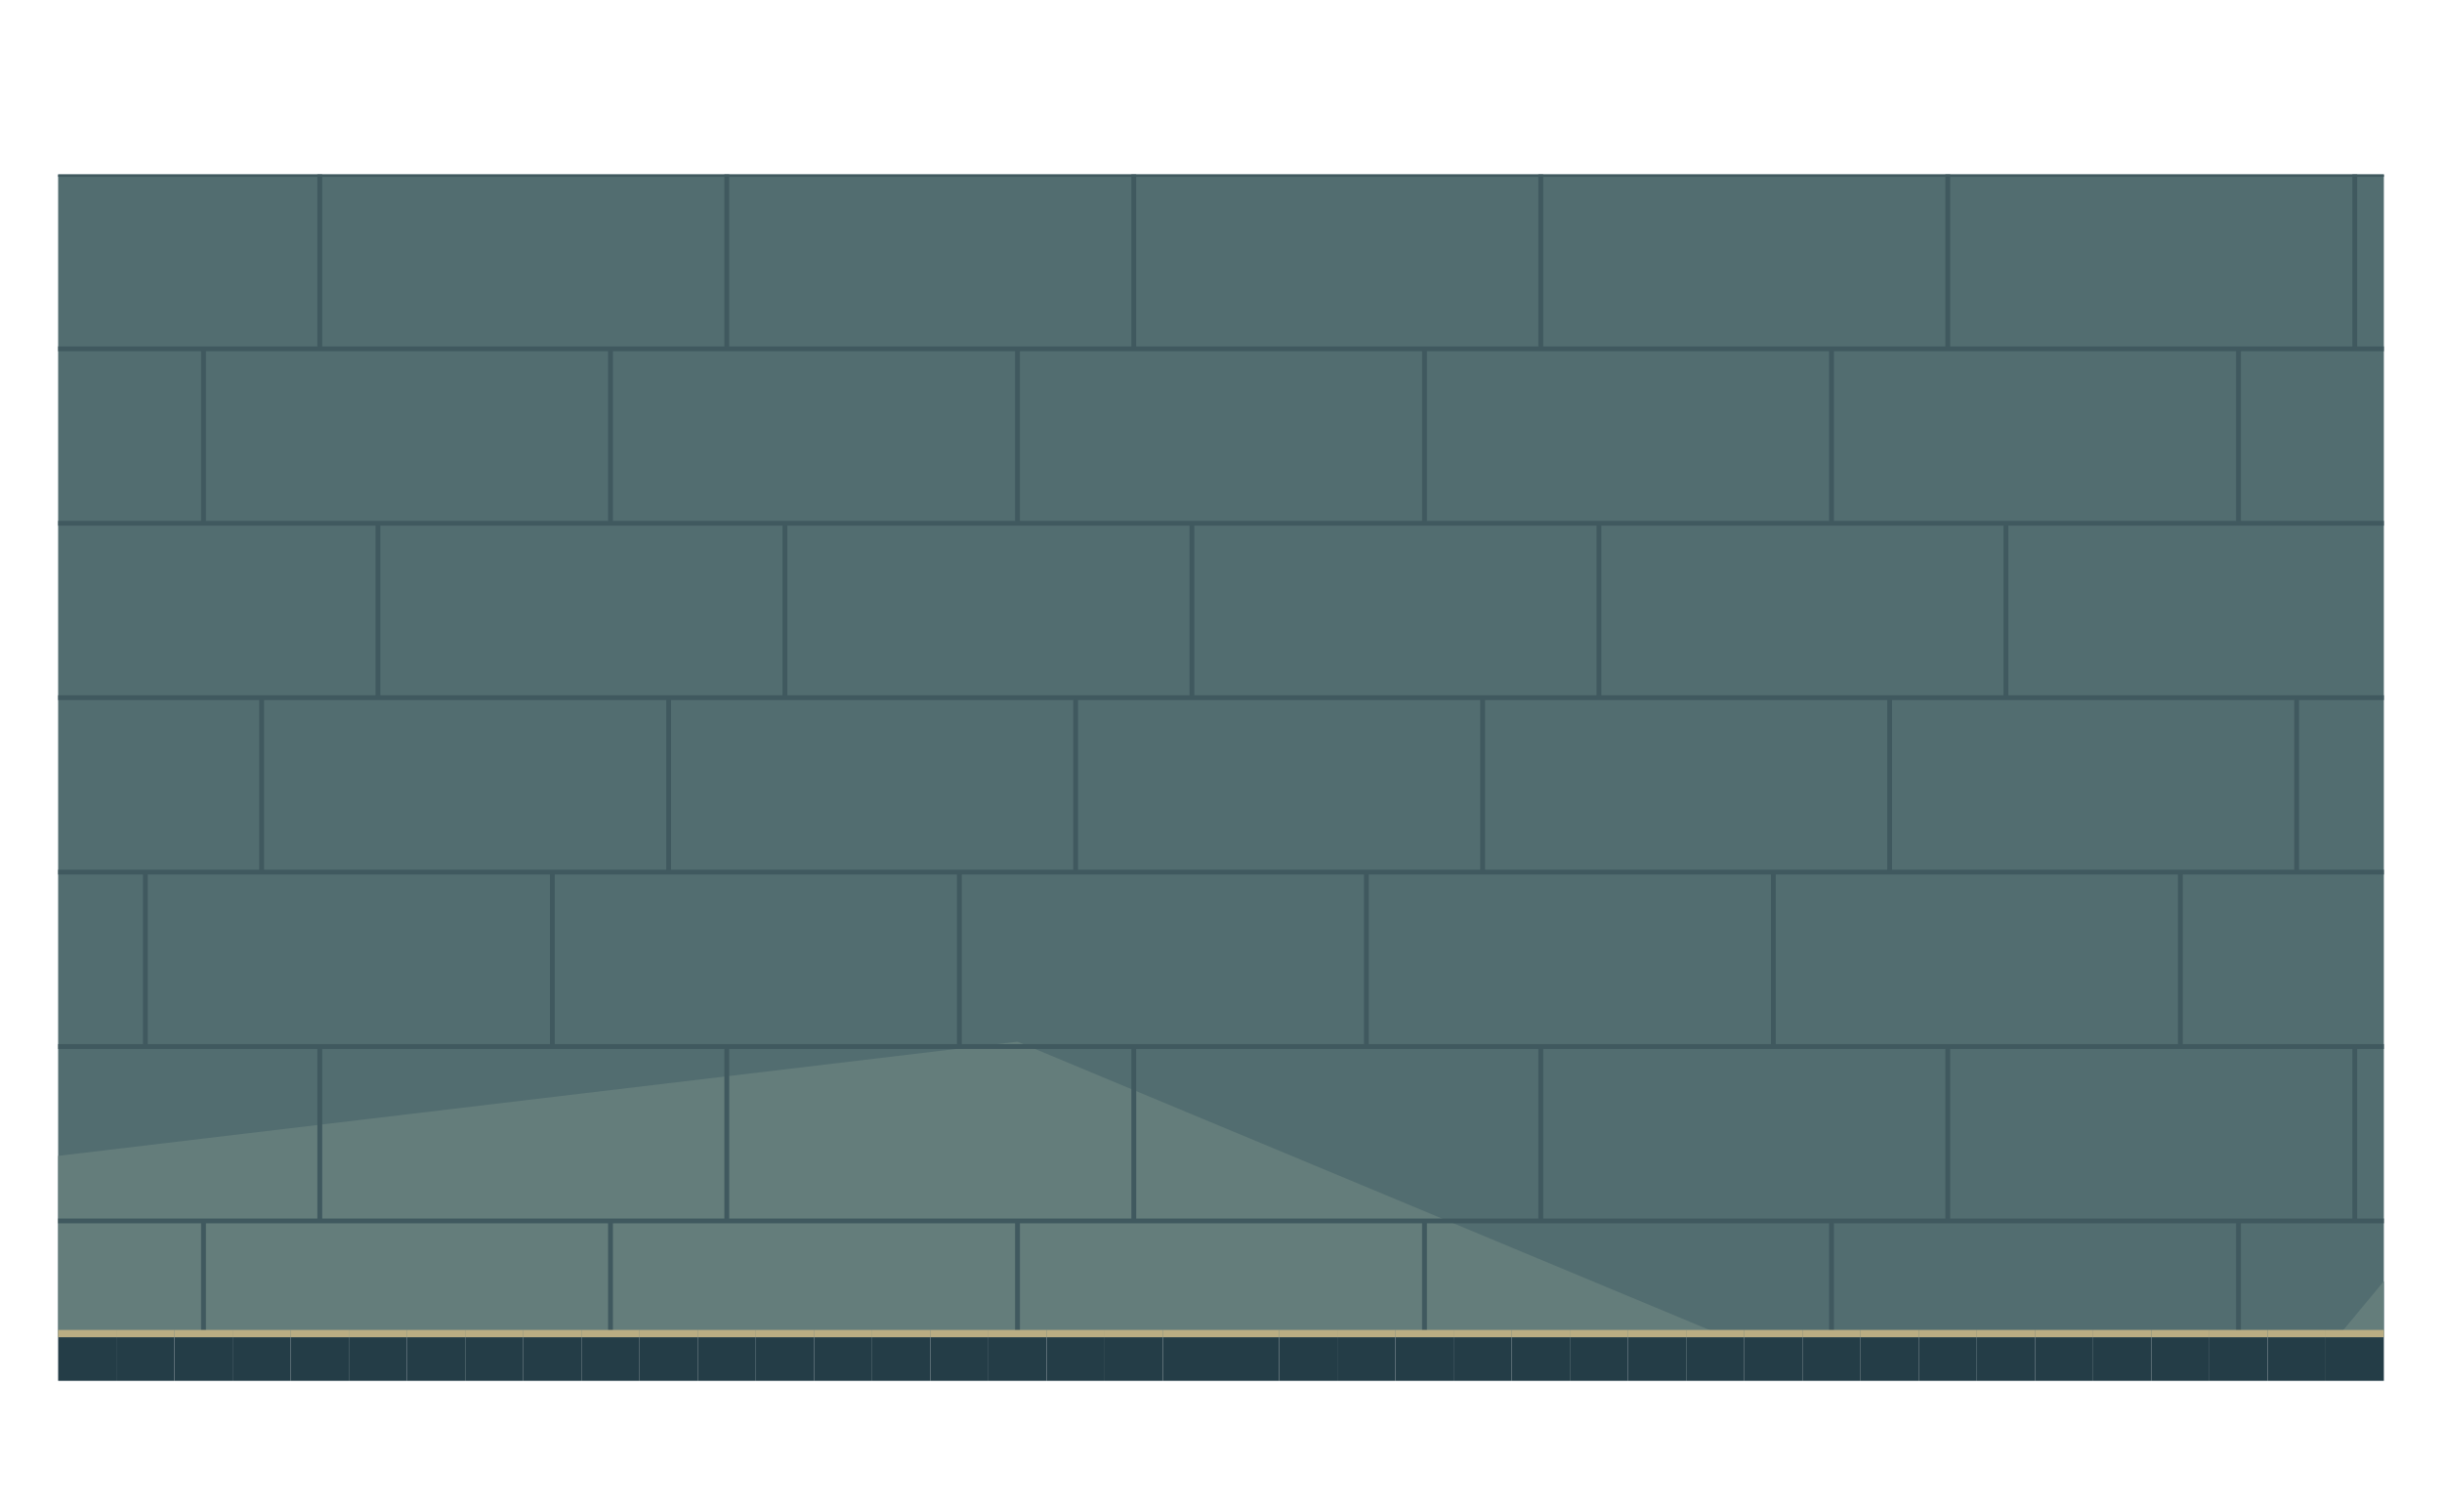
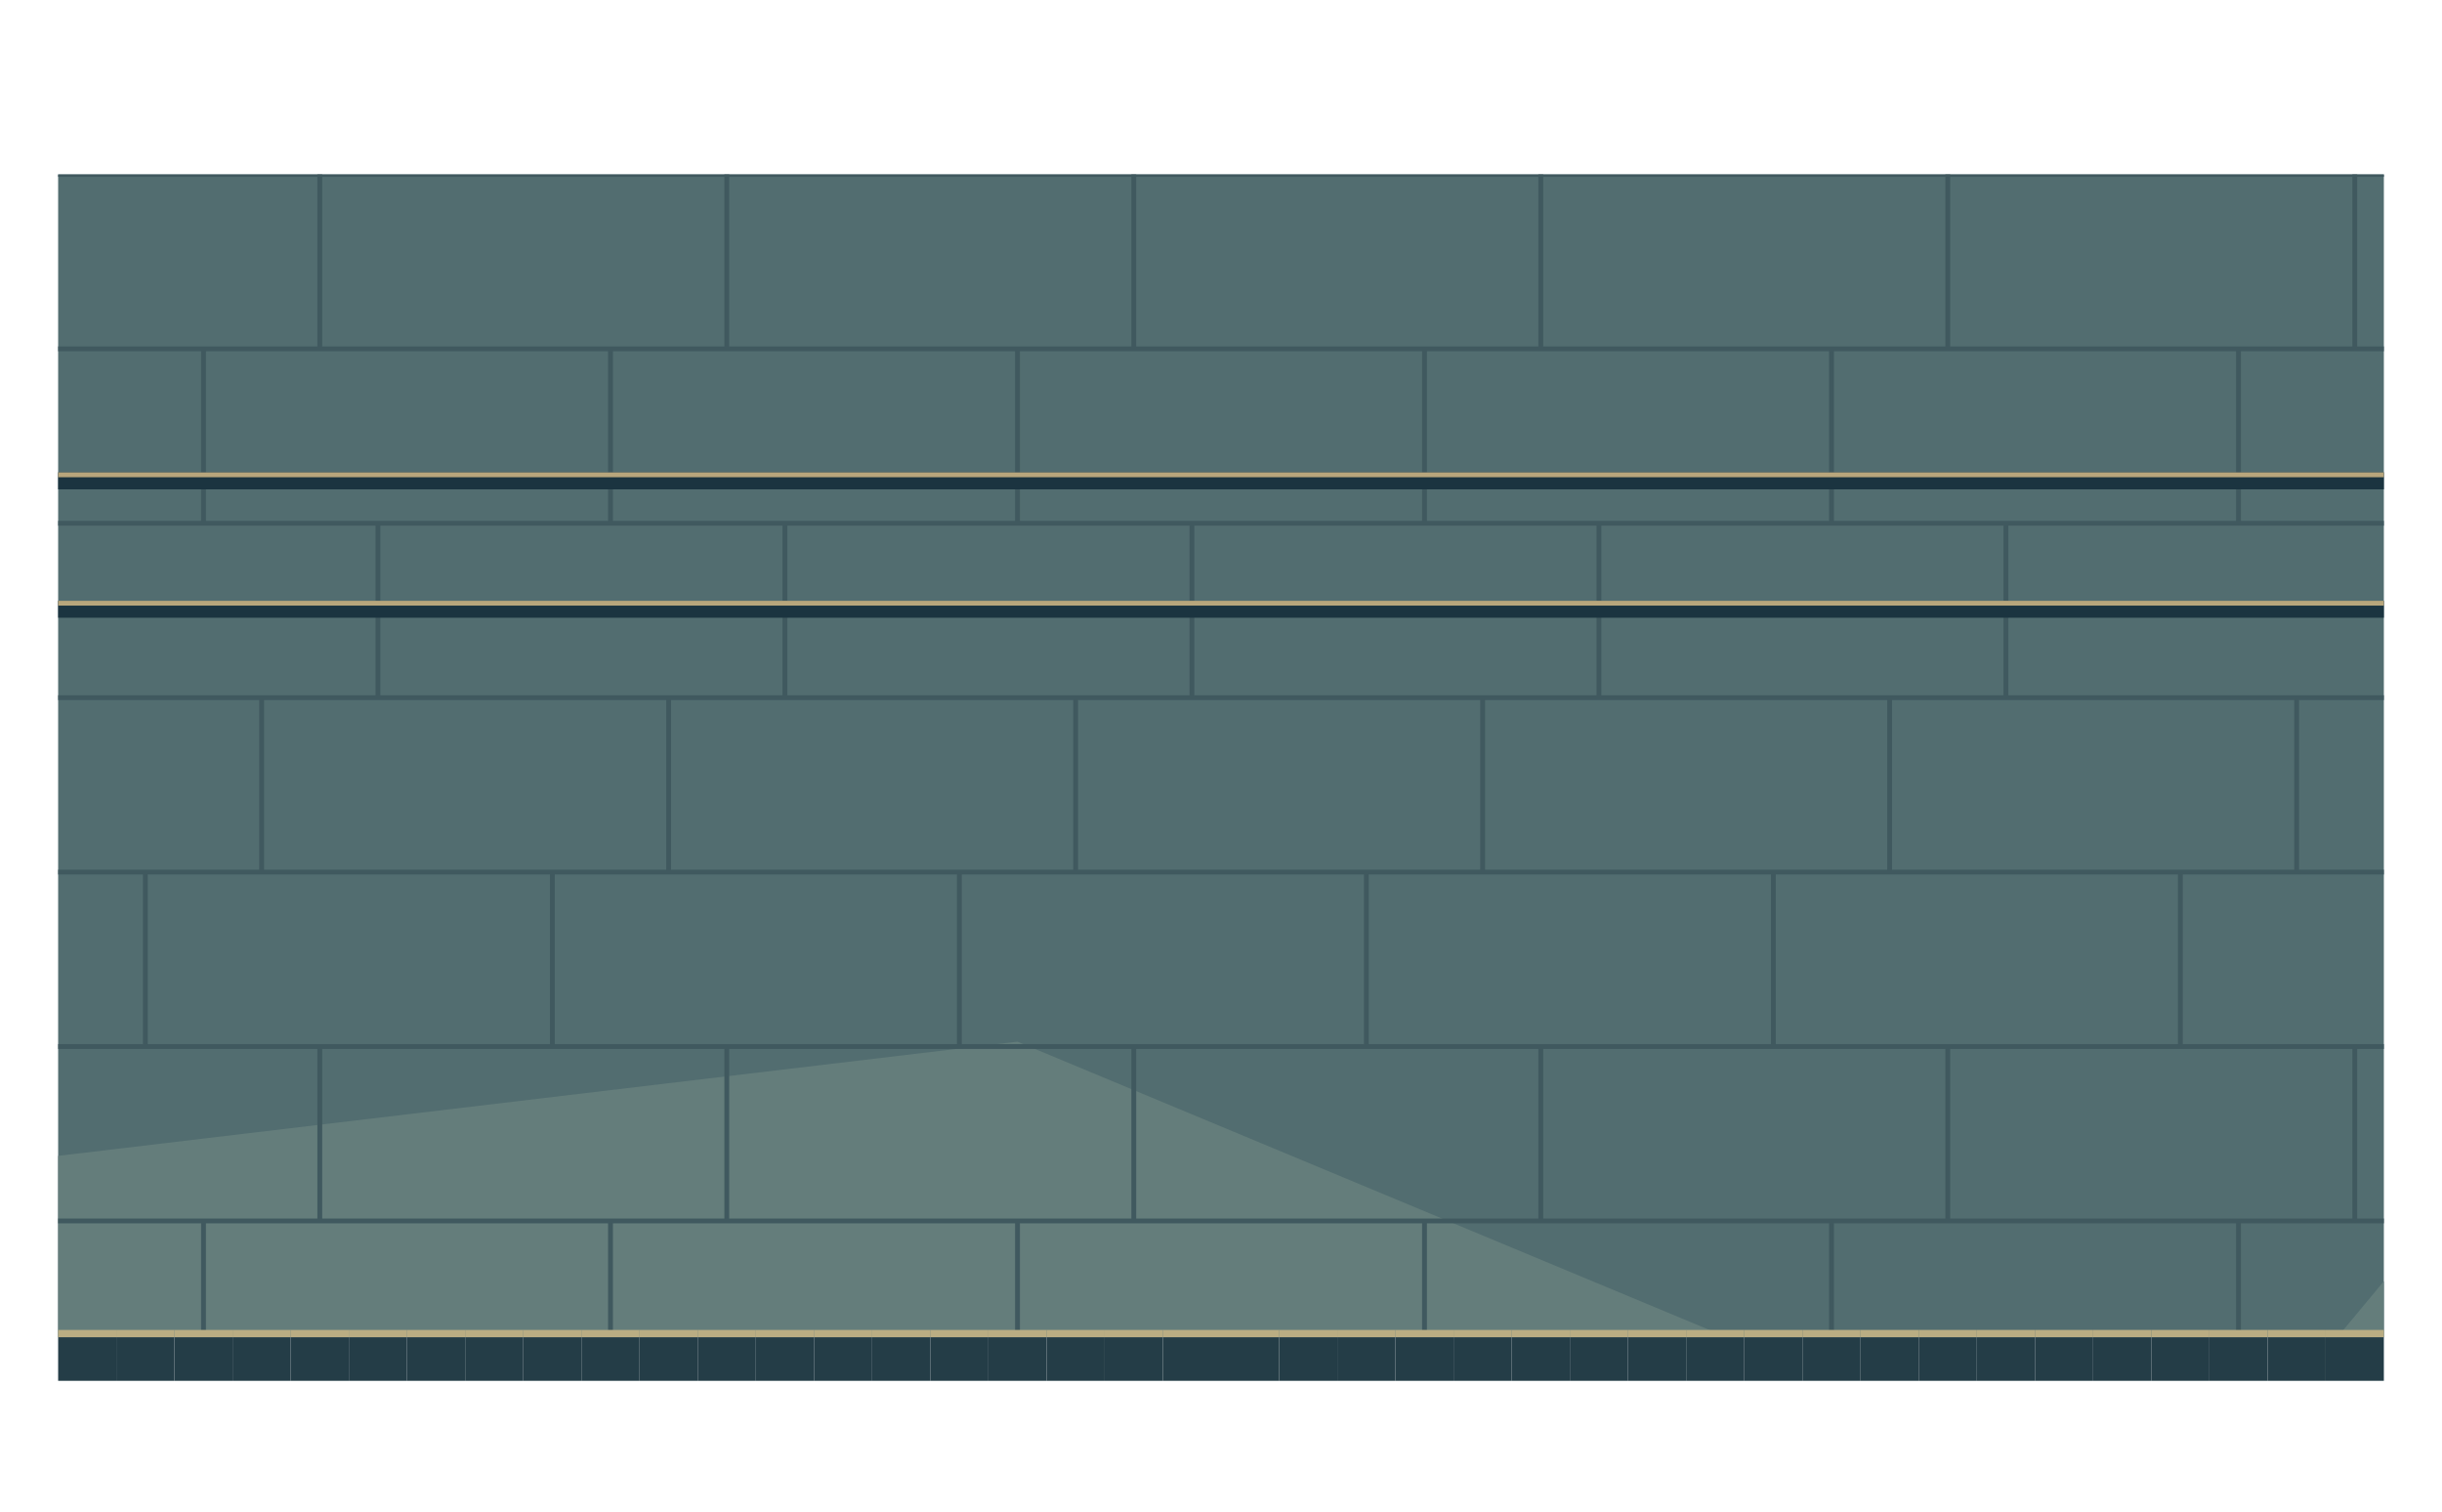
<svg xmlns="http://www.w3.org/2000/svg" width="1008" height="624" viewBox="0 0 1008 624">
  <defs>
    <clipPath id="floor">
      <path d="M24 72h24v24h-24Z M24 96h24v24h-24Z M24 120h24v24h-24Z M24 144h24v24h-24Z M24 168h24v24h-24Z M24 192h24v24h-24Z M24 216h24v24h-24Z M24 240h24v24h-24Z M24 264h24v24h-24Z M24 288h24v24h-24Z M24 312h24v24h-24Z M24 336h24v24h-24Z M24 360h24v24h-24Z M24 384h24v24h-24Z M24 408h24v24h-24Z M24 432h24v24h-24Z M24 456h24v24h-24Z M24 480h24v24h-24Z M24 504h24v24h-24Z M24 528h24v24h-24Z M48 72h24v24h-24Z M48 96h24v24h-24Z M48 120h24v24h-24Z M48 144h24v24h-24Z M48 168h24v24h-24Z M48 192h24v24h-24Z M48 216h24v24h-24Z M48 240h24v24h-24Z M48 264h24v24h-24Z M48 288h24v24h-24Z M48 312h24v24h-24Z M48 336h24v24h-24Z M48 360h24v24h-24Z M48 384h24v24h-24Z M48 408h24v24h-24Z M48 432h24v24h-24Z M48 456h24v24h-24Z M48 480h24v24h-24Z M48 504h24v24h-24Z M48 528h24v24h-24Z M72 72h24v24h-24Z M72 96h24v24h-24Z M72 120h24v24h-24Z M72 144h24v24h-24Z M72 168h24v24h-24Z M72 192h24v24h-24Z M72 216h24v24h-24Z M72 240h24v24h-24Z M72 264h24v24h-24Z M72 288h24v24h-24Z M72 312h24v24h-24Z M72 336h24v24h-24Z M72 360h24v24h-24Z M72 384h24v24h-24Z M72 408h24v24h-24Z M72 432h24v24h-24Z M72 456h24v24h-24Z M72 480h24v24h-24Z M72 504h24v24h-24Z M72 528h24v24h-24Z M96 72h24v24h-24Z M96 96h24v24h-24Z M96 120h24v24h-24Z M96 144h24v24h-24Z M96 168h24v24h-24Z M96 192h24v24h-24Z M96 216h24v24h-24Z M96 240h24v24h-24Z M96 264h24v24h-24Z M96 288h24v24h-24Z M96 312h24v24h-24Z M96 336h24v24h-24Z M96 360h24v24h-24Z M96 384h24v24h-24Z M96 408h24v24h-24Z M96 432h24v24h-24Z M96 456h24v24h-24Z M96 480h24v24h-24Z M96 504h24v24h-24Z M96 528h24v24h-24Z M120 72h24v24h-24Z M120 96h24v24h-24Z M120 120h24v24h-24Z M120 144h24v24h-24Z M120 168h24v24h-24Z M120 192h24v24h-24Z M120 216h24v24h-24Z M120 240h24v24h-24Z M120 264h24v24h-24Z M120 288h24v24h-24Z M120 312h24v24h-24Z M120 336h24v24h-24Z M120 360h24v24h-24Z M120 384h24v24h-24Z M120 408h24v24h-24Z M120 432h24v24h-24Z M120 456h24v24h-24Z M120 480h24v24h-24Z M120 504h24v24h-24Z M120 528h24v24h-24Z M144 72h24v24h-24Z M144 96h24v24h-24Z M144 120h24v24h-24Z M144 144h24v24h-24Z M144 168h24v24h-24Z M144 192h24v24h-24Z M144 216h24v24h-24Z M144 240h24v24h-24Z M144 264h24v24h-24Z M144 288h24v24h-24Z M144 312h24v24h-24Z M144 336h24v24h-24Z M144 360h24v24h-24Z M144 384h24v24h-24Z M144 408h24v24h-24Z M144 432h24v24h-24Z M144 456h24v24h-24Z M144 480h24v24h-24Z M144 504h24v24h-24Z M144 528h24v24h-24Z M168 72h24v24h-24Z M168 96h24v24h-24Z M168 120h24v24h-24Z M168 144h24v24h-24Z M168 168h24v24h-24Z M168 192h24v24h-24Z M168 216h24v24h-24Z M168 240h24v24h-24Z M168 264h24v24h-24Z M168 288h24v24h-24Z M168 312h24v24h-24Z M168 336h24v24h-24Z M168 360h24v24h-24Z M168 384h24v24h-24Z M168 408h24v24h-24Z M168 432h24v24h-24Z M168 456h24v24h-24Z M168 480h24v24h-24Z M168 504h24v24h-24Z M168 528h24v24h-24Z M192 72h24v24h-24Z M192 96h24v24h-24Z M192 120h24v24h-24Z M192 144h24v24h-24Z M192 168h24v24h-24Z M192 192h24v24h-24Z M192 216h24v24h-24Z M192 240h24v24h-24Z M192 264h24v24h-24Z M192 288h24v24h-24Z M192 312h24v24h-24Z M192 336h24v24h-24Z M192 360h24v24h-24Z M192 384h24v24h-24Z M192 408h24v24h-24Z M192 432h24v24h-24Z M192 456h24v24h-24Z M192 480h24v24h-24Z M192 504h24v24h-24Z M192 528h24v24h-24Z M216 72h24v24h-24Z M216 96h24v24h-24Z M216 120h24v24h-24Z M216 144h24v24h-24Z M216 168h24v24h-24Z M216 192h24v24h-24Z M216 216h24v24h-24Z M216 240h24v24h-24Z M216 264h24v24h-24Z M216 288h24v24h-24Z M216 312h24v24h-24Z M216 336h24v24h-24Z M216 360h24v24h-24Z M216 384h24v24h-24Z M216 408h24v24h-24Z M216 432h24v24h-24Z M216 456h24v24h-24Z M216 480h24v24h-24Z M216 504h24v24h-24Z M216 528h24v24h-24Z M240 72h24v24h-24Z M240 96h24v24h-24Z M240 120h24v24h-24Z M240 144h24v24h-24Z M240 168h24v24h-24Z M240 192h24v24h-24Z M240 216h24v24h-24Z M240 240h24v24h-24Z M240 264h24v24h-24Z M240 288h24v24h-24Z M240 312h24v24h-24Z M240 336h24v24h-24Z M240 360h24v24h-24Z M240 384h24v24h-24Z M240 408h24v24h-24Z M240 432h24v24h-24Z M240 456h24v24h-24Z M240 480h24v24h-24Z M240 504h24v24h-24Z M240 528h24v24h-24Z M264 72h24v24h-24Z M264 96h24v24h-24Z M264 120h24v24h-24Z M264 144h24v24h-24Z M264 168h24v24h-24Z M264 192h24v24h-24Z M264 216h24v24h-24Z M264 240h24v24h-24Z M264 264h24v24h-24Z M264 288h24v24h-24Z M264 312h24v24h-24Z M264 336h24v24h-24Z M264 360h24v24h-24Z M264 384h24v24h-24Z M264 408h24v24h-24Z M264 432h24v24h-24Z M264 456h24v24h-24Z M264 480h24v24h-24Z M264 504h24v24h-24Z M264 528h24v24h-24Z M288 72h24v24h-24Z M288 96h24v24h-24Z M288 120h24v24h-24Z M288 144h24v24h-24Z M288 168h24v24h-24Z M288 192h24v24h-24Z M288 216h24v24h-24Z M288 240h24v24h-24Z M288 264h24v24h-24Z M288 288h24v24h-24Z M288 312h24v24h-24Z M288 336h24v24h-24Z M288 360h24v24h-24Z M288 384h24v24h-24Z M288 408h24v24h-24Z M288 432h24v24h-24Z M288 456h24v24h-24Z M288 480h24v24h-24Z M288 504h24v24h-24Z M288 528h24v24h-24Z M312 72h24v24h-24Z M312 96h24v24h-24Z M312 120h24v24h-24Z M312 144h24v24h-24Z M312 168h24v24h-24Z M312 192h24v24h-24Z M312 216h24v24h-24Z M312 240h24v24h-24Z M312 264h24v24h-24Z M312 288h24v24h-24Z M312 312h24v24h-24Z M312 336h24v24h-24Z M312 360h24v24h-24Z M312 384h24v24h-24Z M312 408h24v24h-24Z M312 432h24v24h-24Z M312 456h24v24h-24Z M312 480h24v24h-24Z M312 504h24v24h-24Z M312 528h24v24h-24Z M336 72h24v24h-24Z M336 96h24v24h-24Z M336 120h24v24h-24Z M336 144h24v24h-24Z M336 168h24v24h-24Z M336 192h24v24h-24Z M336 216h24v24h-24Z M336 240h24v24h-24Z M336 264h24v24h-24Z M336 288h24v24h-24Z M336 312h24v24h-24Z M336 336h24v24h-24Z M336 360h24v24h-24Z M336 384h24v24h-24Z M336 408h24v24h-24Z M336 432h24v24h-24Z M336 456h24v24h-24Z M336 480h24v24h-24Z M336 504h24v24h-24Z M336 528h24v24h-24Z M360 72h24v24h-24Z M360 96h24v24h-24Z M360 120h24v24h-24Z M360 144h24v24h-24Z M360 168h24v24h-24Z M360 192h24v24h-24Z M360 216h24v24h-24Z M360 240h24v24h-24Z M360 264h24v24h-24Z M360 288h24v24h-24Z M360 312h24v24h-24Z M360 336h24v24h-24Z M360 360h24v24h-24Z M360 384h24v24h-24Z M360 408h24v24h-24Z M360 432h24v24h-24Z M360 456h24v24h-24Z M360 480h24v24h-24Z M360 504h24v24h-24Z M360 528h24v24h-24Z M384 72h24v24h-24Z M384 96h24v24h-24Z M384 120h24v24h-24Z M384 144h24v24h-24Z M384 168h24v24h-24Z M384 192h24v24h-24Z M384 216h24v24h-24Z M384 240h24v24h-24Z M384 264h24v24h-24Z M384 288h24v24h-24Z M384 312h24v24h-24Z M384 336h24v24h-24Z M384 360h24v24h-24Z M384 384h24v24h-24Z M384 408h24v24h-24Z M384 432h24v24h-24Z M384 456h24v24h-24Z M384 480h24v24h-24Z M384 504h24v24h-24Z M384 528h24v24h-24Z M408 72h24v24h-24Z M408 96h24v24h-24Z M408 120h24v24h-24Z M408 144h24v24h-24Z M408 168h24v24h-24Z M408 192h24v24h-24Z M408 216h24v24h-24Z M408 240h24v24h-24Z M408 264h24v24h-24Z M408 288h24v24h-24Z M408 312h24v24h-24Z M408 336h24v24h-24Z M408 360h24v24h-24Z M408 384h24v24h-24Z M408 408h24v24h-24Z M408 432h24v24h-24Z M408 456h24v24h-24Z M408 480h24v24h-24Z M408 504h24v24h-24Z M408 528h24v24h-24Z M432 72h24v24h-24Z M432 96h24v24h-24Z M432 120h24v24h-24Z M432 144h24v24h-24Z M432 168h24v24h-24Z M432 192h24v24h-24Z M432 216h24v24h-24Z M432 240h24v24h-24Z M432 264h24v24h-24Z M432 288h24v24h-24Z M432 312h24v24h-24Z M432 336h24v24h-24Z M432 360h24v24h-24Z M432 384h24v24h-24Z M432 408h24v24h-24Z M432 432h24v24h-24Z M432 456h24v24h-24Z M432 480h24v24h-24Z M432 504h24v24h-24Z M432 528h24v24h-24Z M456 72h24v24h-24Z M456 96h24v24h-24Z M456 120h24v24h-24Z M456 144h24v24h-24Z M456 168h24v24h-24Z M456 192h24v24h-24Z M456 216h24v24h-24Z M456 240h24v24h-24Z M456 264h24v24h-24Z M456 288h24v24h-24Z M456 312h24v24h-24Z M456 336h24v24h-24Z M456 360h24v24h-24Z M456 384h24v24h-24Z M456 408h24v24h-24Z M456 432h24v24h-24Z M456 456h24v24h-24Z M456 480h24v24h-24Z M456 504h24v24h-24Z M456 528h24v24h-24Z M480 72h24v24h-24Z M480 96h24v24h-24Z M480 120h24v24h-24Z M480 144h24v24h-24Z M480 168h24v24h-24Z M480 192h24v24h-24Z M480 216h24v24h-24Z M480 240h24v24h-24Z M480 264h24v24h-24Z M480 288h24v24h-24Z M480 312h24v24h-24Z M480 336h24v24h-24Z M480 360h24v24h-24Z M480 384h24v24h-24Z M480 408h24v24h-24Z M480 432h24v24h-24Z M480 456h24v24h-24Z M480 480h24v24h-24Z M480 504h24v24h-24Z M480 528h24v24h-24Z M504 72h24v24h-24Z M504 96h24v24h-24Z M504 120h24v24h-24Z M504 144h24v24h-24Z M504 168h24v24h-24Z M504 192h24v24h-24Z M504 216h24v24h-24Z M504 240h24v24h-24Z M504 264h24v24h-24Z M504 288h24v24h-24Z M504 312h24v24h-24Z M504 336h24v24h-24Z M504 360h24v24h-24Z M504 384h24v24h-24Z M504 408h24v24h-24Z M504 432h24v24h-24Z M504 456h24v24h-24Z M504 480h24v24h-24Z M504 504h24v24h-24Z M504 528h24v24h-24Z M528 72h24v24h-24Z M528 96h24v24h-24Z M528 120h24v24h-24Z M528 144h24v24h-24Z M528 168h24v24h-24Z M528 192h24v24h-24Z M528 216h24v24h-24Z M528 240h24v24h-24Z M528 264h24v24h-24Z M528 288h24v24h-24Z M528 312h24v24h-24Z M528 336h24v24h-24Z M528 360h24v24h-24Z M528 384h24v24h-24Z M528 408h24v24h-24Z M528 432h24v24h-24Z M528 456h24v24h-24Z M528 480h24v24h-24Z M528 504h24v24h-24Z M528 528h24v24h-24Z M552 72h24v24h-24Z M552 96h24v24h-24Z M552 120h24v24h-24Z M552 144h24v24h-24Z M552 168h24v24h-24Z M552 192h24v24h-24Z M552 216h24v24h-24Z M552 240h24v24h-24Z M552 264h24v24h-24Z M552 288h24v24h-24Z M552 312h24v24h-24Z M552 336h24v24h-24Z M552 360h24v24h-24Z M552 384h24v24h-24Z M552 408h24v24h-24Z M552 432h24v24h-24Z M552 456h24v24h-24Z M552 480h24v24h-24Z M552 504h24v24h-24Z M552 528h24v24h-24Z M576 72h24v24h-24Z M576 96h24v24h-24Z M576 120h24v24h-24Z M576 144h24v24h-24Z M576 168h24v24h-24Z M576 192h24v24h-24Z M576 216h24v24h-24Z M576 240h24v24h-24Z M576 264h24v24h-24Z M576 288h24v24h-24Z M576 312h24v24h-24Z M576 336h24v24h-24Z M576 360h24v24h-24Z M576 384h24v24h-24Z M576 408h24v24h-24Z M576 432h24v24h-24Z M576 456h24v24h-24Z M576 480h24v24h-24Z M576 504h24v24h-24Z M576 528h24v24h-24Z M600 72h24v24h-24Z M600 96h24v24h-24Z M600 120h24v24h-24Z M600 144h24v24h-24Z M600 168h24v24h-24Z M600 192h24v24h-24Z M600 216h24v24h-24Z M600 240h24v24h-24Z M600 264h24v24h-24Z M600 288h24v24h-24Z M600 312h24v24h-24Z M600 336h24v24h-24Z M600 360h24v24h-24Z M600 384h24v24h-24Z M600 408h24v24h-24Z M600 432h24v24h-24Z M600 456h24v24h-24Z M600 480h24v24h-24Z M600 504h24v24h-24Z M600 528h24v24h-24Z M624 72h24v24h-24Z M624 96h24v24h-24Z M624 120h24v24h-24Z M624 144h24v24h-24Z M624 168h24v24h-24Z M624 192h24v24h-24Z M624 216h24v24h-24Z M624 240h24v24h-24Z M624 264h24v24h-24Z M624 288h24v24h-24Z M624 312h24v24h-24Z M624 336h24v24h-24Z M624 360h24v24h-24Z M624 384h24v24h-24Z M624 408h24v24h-24Z M624 432h24v24h-24Z M624 456h24v24h-24Z M624 480h24v24h-24Z M624 504h24v24h-24Z M624 528h24v24h-24Z M648 72h24v24h-24Z M648 96h24v24h-24Z M648 120h24v24h-24Z M648 144h24v24h-24Z M648 168h24v24h-24Z M648 192h24v24h-24Z M648 216h24v24h-24Z M648 240h24v24h-24Z M648 264h24v24h-24Z M648 288h24v24h-24Z M648 312h24v24h-24Z M648 336h24v24h-24Z M648 360h24v24h-24Z M648 384h24v24h-24Z M648 408h24v24h-24Z M648 432h24v24h-24Z M648 456h24v24h-24Z M648 480h24v24h-24Z M648 504h24v24h-24Z M648 528h24v24h-24Z M672 72h24v24h-24Z M672 96h24v24h-24Z M672 120h24v24h-24Z M672 144h24v24h-24Z M672 168h24v24h-24Z M672 192h24v24h-24Z M672 216h24v24h-24Z M672 240h24v24h-24Z M672 264h24v24h-24Z M672 288h24v24h-24Z M672 312h24v24h-24Z M672 336h24v24h-24Z M672 360h24v24h-24Z M672 384h24v24h-24Z M672 408h24v24h-24Z M672 432h24v24h-24Z M672 456h24v24h-24Z M672 480h24v24h-24Z M672 504h24v24h-24Z M672 528h24v24h-24Z M696 72h24v24h-24Z M696 96h24v24h-24Z M696 120h24v24h-24Z M696 144h24v24h-24Z M696 168h24v24h-24Z M696 192h24v24h-24Z M696 216h24v24h-24Z M696 240h24v24h-24Z M696 264h24v24h-24Z M696 288h24v24h-24Z M696 312h24v24h-24Z M696 336h24v24h-24Z M696 360h24v24h-24Z M696 384h24v24h-24Z M696 408h24v24h-24Z M696 432h24v24h-24Z M696 456h24v24h-24Z M696 480h24v24h-24Z M696 504h24v24h-24Z M696 528h24v24h-24Z M720 72h24v24h-24Z M720 96h24v24h-24Z M720 120h24v24h-24Z M720 144h24v24h-24Z M720 168h24v24h-24Z M720 192h24v24h-24Z M720 216h24v24h-24Z M720 240h24v24h-24Z M720 264h24v24h-24Z M720 288h24v24h-24Z M720 312h24v24h-24Z M720 336h24v24h-24Z M720 360h24v24h-24Z M720 384h24v24h-24Z M720 408h24v24h-24Z M720 432h24v24h-24Z M720 456h24v24h-24Z M720 480h24v24h-24Z M720 504h24v24h-24Z M720 528h24v24h-24Z M744 72h24v24h-24Z M744 96h24v24h-24Z M744 120h24v24h-24Z M744 144h24v24h-24Z M744 168h24v24h-24Z M744 192h24v24h-24Z M744 216h24v24h-24Z M744 240h24v24h-24Z M744 264h24v24h-24Z M744 288h24v24h-24Z M744 312h24v24h-24Z M744 336h24v24h-24Z M744 360h24v24h-24Z M744 384h24v24h-24Z M744 408h24v24h-24Z M744 432h24v24h-24Z M744 456h24v24h-24Z M744 480h24v24h-24Z M744 504h24v24h-24Z M744 528h24v24h-24Z M768 72h24v24h-24Z M768 96h24v24h-24Z M768 120h24v24h-24Z M768 144h24v24h-24Z M768 168h24v24h-24Z M768 192h24v24h-24Z M768 216h24v24h-24Z M768 240h24v24h-24Z M768 264h24v24h-24Z M768 288h24v24h-24Z M768 312h24v24h-24Z M768 336h24v24h-24Z M768 360h24v24h-24Z M768 384h24v24h-24Z M768 408h24v24h-24Z M768 432h24v24h-24Z M768 456h24v24h-24Z M768 480h24v24h-24Z M768 504h24v24h-24Z M768 528h24v24h-24Z M792 72h24v24h-24Z M792 96h24v24h-24Z M792 120h24v24h-24Z M792 144h24v24h-24Z M792 168h24v24h-24Z M792 192h24v24h-24Z M792 216h24v24h-24Z M792 240h24v24h-24Z M792 264h24v24h-24Z M792 288h24v24h-24Z M792 312h24v24h-24Z M792 336h24v24h-24Z M792 360h24v24h-24Z M792 384h24v24h-24Z M792 408h24v24h-24Z M792 432h24v24h-24Z M792 456h24v24h-24Z M792 480h24v24h-24Z M792 504h24v24h-24Z M792 528h24v24h-24Z M816 72h24v24h-24Z M816 96h24v24h-24Z M816 120h24v24h-24Z M816 144h24v24h-24Z M816 168h24v24h-24Z M816 192h24v24h-24Z M816 216h24v24h-24Z M816 240h24v24h-24Z M816 264h24v24h-24Z M816 288h24v24h-24Z M816 312h24v24h-24Z M816 336h24v24h-24Z M816 360h24v24h-24Z M816 384h24v24h-24Z M816 408h24v24h-24Z M816 432h24v24h-24Z M816 456h24v24h-24Z M816 480h24v24h-24Z M816 504h24v24h-24Z M816 528h24v24h-24Z M840 72h24v24h-24Z M840 96h24v24h-24Z M840 120h24v24h-24Z M840 144h24v24h-24Z M840 168h24v24h-24Z M840 192h24v24h-24Z M840 216h24v24h-24Z M840 240h24v24h-24Z M840 264h24v24h-24Z M840 288h24v24h-24Z M840 312h24v24h-24Z M840 336h24v24h-24Z M840 360h24v24h-24Z M840 384h24v24h-24Z M840 408h24v24h-24Z M840 432h24v24h-24Z M840 456h24v24h-24Z M840 480h24v24h-24Z M840 504h24v24h-24Z M840 528h24v24h-24Z M864 72h24v24h-24Z M864 96h24v24h-24Z M864 120h24v24h-24Z M864 144h24v24h-24Z M864 168h24v24h-24Z M864 192h24v24h-24Z M864 216h24v24h-24Z M864 240h24v24h-24Z M864 264h24v24h-24Z M864 288h24v24h-24Z M864 312h24v24h-24Z M864 336h24v24h-24Z M864 360h24v24h-24Z M864 384h24v24h-24Z M864 408h24v24h-24Z M864 432h24v24h-24Z M864 456h24v24h-24Z M864 480h24v24h-24Z M864 504h24v24h-24Z M864 528h24v24h-24Z M888 72h24v24h-24Z M888 96h24v24h-24Z M888 120h24v24h-24Z M888 144h24v24h-24Z M888 168h24v24h-24Z M888 192h24v24h-24Z M888 216h24v24h-24Z M888 240h24v24h-24Z M888 264h24v24h-24Z M888 288h24v24h-24Z M888 312h24v24h-24Z M888 336h24v24h-24Z M888 360h24v24h-24Z M888 384h24v24h-24Z M888 408h24v24h-24Z M888 432h24v24h-24Z M888 456h24v24h-24Z M888 480h24v24h-24Z M888 504h24v24h-24Z M888 528h24v24h-24Z M912 72h24v24h-24Z M912 96h24v24h-24Z M912 120h24v24h-24Z M912 144h24v24h-24Z M912 168h24v24h-24Z M912 192h24v24h-24Z M912 216h24v24h-24Z M912 240h24v24h-24Z M912 264h24v24h-24Z M912 288h24v24h-24Z M912 312h24v24h-24Z M912 336h24v24h-24Z M912 360h24v24h-24Z M912 384h24v24h-24Z M912 408h24v24h-24Z M912 432h24v24h-24Z M912 456h24v24h-24Z M912 480h24v24h-24Z M912 504h24v24h-24Z M912 528h24v24h-24Z M936 72h24v24h-24Z M936 96h24v24h-24Z M936 120h24v24h-24Z M936 144h24v24h-24Z M936 168h24v24h-24Z M936 192h24v24h-24Z M936 216h24v24h-24Z M936 240h24v24h-24Z M936 264h24v24h-24Z M936 288h24v24h-24Z M936 312h24v24h-24Z M936 336h24v24h-24Z M936 360h24v24h-24Z M936 384h24v24h-24Z M936 408h24v24h-24Z M936 432h24v24h-24Z M936 456h24v24h-24Z M936 480h24v24h-24Z M936 504h24v24h-24Z M936 528h24v24h-24Z M960 72h24v24h-24Z M960 96h24v24h-24Z M960 120h24v24h-24Z M960 144h24v24h-24Z M960 168h24v24h-24Z M960 192h24v24h-24Z M960 216h24v24h-24Z M960 240h24v24h-24Z M960 264h24v24h-24Z M960 288h24v24h-24Z M960 312h24v24h-24Z M960 336h24v24h-24Z M960 360h24v24h-24Z M960 384h24v24h-24Z M960 408h24v24h-24Z M960 432h24v24h-24Z M960 456h24v24h-24Z M960 480h24v24h-24Z M960 504h24v24h-24Z M960 528h24v24h-24Z" />
    </clipPath>
  </defs>
  <g clip-path="url(#floor)">
    <path d="M0 0h1008v624h-1008Z" fill="#526d70" />
    <polygon points="0,480 420,430 900,630 1008,500 1008,650 950,760 490,580 0,610" fill="#647d7b" />
    <polyline points="0,0 1008,0" fill="none" stroke="#40595f" stroke-width="2" />
    <polyline points="0,72 1008,72" fill="none" stroke="#40595f" stroke-width="2" />
    <polyline points="0,144 1008,144" fill="none" stroke="#40595f" stroke-width="2" />
    <polyline points="0,216 1008,216" fill="none" stroke="#40595f" stroke-width="2" />
    <polyline points="0,288 1008,288" fill="none" stroke="#40595f" stroke-width="2" />
    <polyline points="0,360 1008,360" fill="none" stroke="#40595f" stroke-width="2" />
    <polyline points="0,432 1008,432" fill="none" stroke="#40595f" stroke-width="2" />
    <polyline points="0,504 1008,504" fill="none" stroke="#40595f" stroke-width="2" />
    <polyline points="0,576 1008,576" fill="none" stroke="#40595f" stroke-width="2" />
    <polyline points="60,0 60,72" fill="none" stroke="#40595f" stroke-width="2" />
    <polyline points="228,0 228,72" fill="none" stroke="#40595f" stroke-width="2" />
    <polyline points="396,0 396,72" fill="none" stroke="#40595f" stroke-width="2" />
    <polyline points="564,0 564,72" fill="none" stroke="#40595f" stroke-width="2" />
    <polyline points="732,0 732,72" fill="none" stroke="#40595f" stroke-width="2" />
    <polyline points="900,0 900,72" fill="none" stroke="#40595f" stroke-width="2" />
    <polyline points="132,72 132,144" fill="none" stroke="#40595f" stroke-width="2" />
    <polyline points="300,72 300,144" fill="none" stroke="#40595f" stroke-width="2" />
    <polyline points="468,72 468,144" fill="none" stroke="#40595f" stroke-width="2" />
    <polyline points="636,72 636,144" fill="none" stroke="#40595f" stroke-width="2" />
    <polyline points="804,72 804,144" fill="none" stroke="#40595f" stroke-width="2" />
    <polyline points="972,72 972,144" fill="none" stroke="#40595f" stroke-width="2" />
    <polyline points="84,144 84,216" fill="none" stroke="#40595f" stroke-width="2" />
    <polyline points="252,144 252,216" fill="none" stroke="#40595f" stroke-width="2" />
    <polyline points="420,144 420,216" fill="none" stroke="#40595f" stroke-width="2" />
    <polyline points="588,144 588,216" fill="none" stroke="#40595f" stroke-width="2" />
    <polyline points="756,144 756,216" fill="none" stroke="#40595f" stroke-width="2" />
    <polyline points="924,144 924,216" fill="none" stroke="#40595f" stroke-width="2" />
    <polyline points="156,216 156,288" fill="none" stroke="#40595f" stroke-width="2" />
    <polyline points="324,216 324,288" fill="none" stroke="#40595f" stroke-width="2" />
    <polyline points="492,216 492,288" fill="none" stroke="#40595f" stroke-width="2" />
    <polyline points="660,216 660,288" fill="none" stroke="#40595f" stroke-width="2" />
    <polyline points="828,216 828,288" fill="none" stroke="#40595f" stroke-width="2" />
    <polyline points="996,216 996,288" fill="none" stroke="#40595f" stroke-width="2" />
    <polyline points="108,288 108,360" fill="none" stroke="#40595f" stroke-width="2" />
    <polyline points="276,288 276,360" fill="none" stroke="#40595f" stroke-width="2" />
    <polyline points="444,288 444,360" fill="none" stroke="#40595f" stroke-width="2" />
    <polyline points="612,288 612,360" fill="none" stroke="#40595f" stroke-width="2" />
    <polyline points="780,288 780,360" fill="none" stroke="#40595f" stroke-width="2" />
    <polyline points="948,288 948,360" fill="none" stroke="#40595f" stroke-width="2" />
    <polyline points="60,360 60,432" fill="none" stroke="#40595f" stroke-width="2" />
    <polyline points="228,360 228,432" fill="none" stroke="#40595f" stroke-width="2" />
    <polyline points="396,360 396,432" fill="none" stroke="#40595f" stroke-width="2" />
    <polyline points="564,360 564,432" fill="none" stroke="#40595f" stroke-width="2" />
    <polyline points="732,360 732,432" fill="none" stroke="#40595f" stroke-width="2" />
    <polyline points="900,360 900,432" fill="none" stroke="#40595f" stroke-width="2" />
    <polyline points="132,432 132,504" fill="none" stroke="#40595f" stroke-width="2" />
    <polyline points="300,432 300,504" fill="none" stroke="#40595f" stroke-width="2" />
    <polyline points="468,432 468,504" fill="none" stroke="#40595f" stroke-width="2" />
    <polyline points="636,432 636,504" fill="none" stroke="#40595f" stroke-width="2" />
    <polyline points="804,432 804,504" fill="none" stroke="#40595f" stroke-width="2" />
    <polyline points="972,432 972,504" fill="none" stroke="#40595f" stroke-width="2" />
    <polyline points="84,504 84,576" fill="none" stroke="#40595f" stroke-width="2" />
    <polyline points="252,504 252,576" fill="none" stroke="#40595f" stroke-width="2" />
    <polyline points="420,504 420,576" fill="none" stroke="#40595f" stroke-width="2" />
    <polyline points="588,504 588,576" fill="none" stroke="#40595f" stroke-width="2" />
    <polyline points="756,504 756,576" fill="none" stroke="#40595f" stroke-width="2" />
    <polyline points="924,504 924,576" fill="none" stroke="#40595f" stroke-width="2" />
    <polyline points="156,576 156,648" fill="none" stroke="#40595f" stroke-width="2" />
    <polyline points="324,576 324,648" fill="none" stroke="#40595f" stroke-width="2" />
    <polyline points="492,576 492,648" fill="none" stroke="#40595f" stroke-width="2" />
    <polyline points="660,576 660,648" fill="none" stroke="#40595f" stroke-width="2" />
    <polyline points="828,576 828,648" fill="none" stroke="#40595f" stroke-width="2" />
    <polyline points="996,576 996,648" fill="none" stroke="#40595f" stroke-width="2" />
  </g>
  <polygon points="24,552 48,552 48,570 24,570" fill="#243d47" />
  <path d="M24 549h24v3h-24Z" fill="#baad83" />
  <polygon points="48,552 72,552 72,570 48,570" fill="#243d47" />
  <path d="M48 549h24v3h-24Z" fill="#baad83" />
  <polygon points="72,552 96,552 96,570 72,570" fill="#243d47" />
  <path d="M72 549h24v3h-24Z" fill="#baad83" />
  <polygon points="96,552 120,552 120,570 96,570" fill="#243d47" />
  <path d="M96 549h24v3h-24Z" fill="#baad83" />
  <polygon points="120,552 144,552 144,570 120,570" fill="#243d47" />
  <path d="M120 549h24v3h-24Z" fill="#baad83" />
  <polygon points="144,552 168,552 168,570 144,570" fill="#243d47" />
  <path d="M144 549h24v3h-24Z" fill="#baad83" />
  <polygon points="168,552 192,552 192,570 168,570" fill="#243d47" />
  <path d="M168 549h24v3h-24Z" fill="#baad83" />
  <polygon points="192,552 216,552 216,570 192,570" fill="#243d47" />
  <path d="M192 549h24v3h-24Z" fill="#baad83" />
  <polygon points="216,552 240,552 240,570 216,570" fill="#243d47" />
  <path d="M216 549h24v3h-24Z" fill="#baad83" />
  <polygon points="240,552 264,552 264,570 240,570" fill="#243d47" />
  <path d="M240 549h24v3h-24Z" fill="#baad83" />
  <polygon points="264,552 288,552 288,570 264,570" fill="#243d47" />
  <path d="M264 549h24v3h-24Z" fill="#baad83" />
  <polygon points="288,552 312,552 312,570 288,570" fill="#243d47" />
  <path d="M288 549h24v3h-24Z" fill="#baad83" />
  <polygon points="312,552 336,552 336,570 312,570" fill="#243d47" />
  <path d="M312 549h24v3h-24Z" fill="#baad83" />
  <polygon points="336,552 360,552 360,570 336,570" fill="#243d47" />
  <path d="M336 549h24v3h-24Z" fill="#baad83" />
  <polygon points="360,552 384,552 384,570 360,570" fill="#243d47" />
  <path d="M360 549h24v3h-24Z" fill="#baad83" />
  <polygon points="384,552 408,552 408,570 384,570" fill="#243d47" />
  <path d="M384 549h24v3h-24Z" fill="#baad83" />
  <polygon points="408,552 432,552 432,570 408,570" fill="#243d47" />
  <path d="M408 549h24v3h-24Z" fill="#baad83" />
  <polygon points="432,552 456,552 456,570 432,570" fill="#243d47" />
  <path d="M432 549h24v3h-24Z" fill="#baad83" />
  <polygon points="456,552 480,552 480,570 456,570" fill="#243d47" />
  <path d="M456 549h24v3h-24Z" fill="#baad83" />
  <polygon points="480,552 504,552 504,570 480,570" fill="#243d47" />
  <path d="M480 549h24v3h-24Z" fill="#baad83" />
  <polygon points="504,552 528,552 528,570 504,570" fill="#243d47" />
  <path d="M504 549h24v3h-24Z" fill="#baad83" />
  <polygon points="528,552 552,552 552,570 528,570" fill="#243d47" />
  <path d="M528 549h24v3h-24Z" fill="#baad83" />
  <polygon points="552,552 576,552 576,570 552,570" fill="#243d47" />
  <path d="M552 549h24v3h-24Z" fill="#baad83" />
  <polygon points="576,552 600,552 600,570 576,570" fill="#243d47" />
  <path d="M576 549h24v3h-24Z" fill="#baad83" />
  <polygon points="600,552 624,552 624,570 600,570" fill="#243d47" />
  <path d="M600 549h24v3h-24Z" fill="#baad83" />
  <polygon points="624,552 648,552 648,570 624,570" fill="#243d47" />
  <path d="M624 549h24v3h-24Z" fill="#baad83" />
  <polygon points="648,552 672,552 672,570 648,570" fill="#243d47" />
  <path d="M648 549h24v3h-24Z" fill="#baad83" />
  <polygon points="672,552 696,552 696,570 672,570" fill="#243d47" />
  <path d="M672 549h24v3h-24Z" fill="#baad83" />
  <polygon points="696,552 720,552 720,570 696,570" fill="#243d47" />
  <path d="M696 549h24v3h-24Z" fill="#baad83" />
  <polygon points="720,552 744,552 744,570 720,570" fill="#243d47" />
  <path d="M720 549h24v3h-24Z" fill="#baad83" />
  <polygon points="744,552 768,552 768,570 744,570" fill="#243d47" />
  <path d="M744 549h24v3h-24Z" fill="#baad83" />
  <polygon points="768,552 792,552 792,570 768,570" fill="#243d47" />
  <path d="M768 549h24v3h-24Z" fill="#baad83" />
  <polygon points="792,552 816,552 816,570 792,570" fill="#243d47" />
  <path d="M792 549h24v3h-24Z" fill="#baad83" />
  <polygon points="816,552 840,552 840,570 816,570" fill="#243d47" />
  <path d="M816 549h24v3h-24Z" fill="#baad83" />
  <polygon points="840,552 864,552 864,570 840,570" fill="#243d47" />
  <path d="M840 549h24v3h-24Z" fill="#baad83" />
  <polygon points="864,552 888,552 888,570 864,570" fill="#243d47" />
  <path d="M864 549h24v3h-24Z" fill="#baad83" />
  <polygon points="888,552 912,552 912,570 888,570" fill="#243d47" />
  <path d="M888 549h24v3h-24Z" fill="#baad83" />
  <polygon points="912,552 936,552 936,570 912,570" fill="#243d47" />
  <path d="M912 549h24v3h-24Z" fill="#baad83" />
  <polygon points="936,552 960,552 960,570 936,570" fill="#243d47" />
  <path d="M936 549h24v3h-24Z" fill="#baad83" />
  <polygon points="960,552 984,552 984,570 960,570" fill="#243d47" />
  <path d="M960 549h24v3h-24Z" fill="#baad83" />
+   <path d="M24 195h960v7h-960Z" fill="#1b3440" />
+   <path d="M24 195h960v2h-960Z" fill="#b8a67c" />
+   <path d="M24 248h960v7h-960Z" fill="#1b3440" />
+   <path d="M24 248h960v2h-960Z" fill="#b8a67c" />
</svg>
